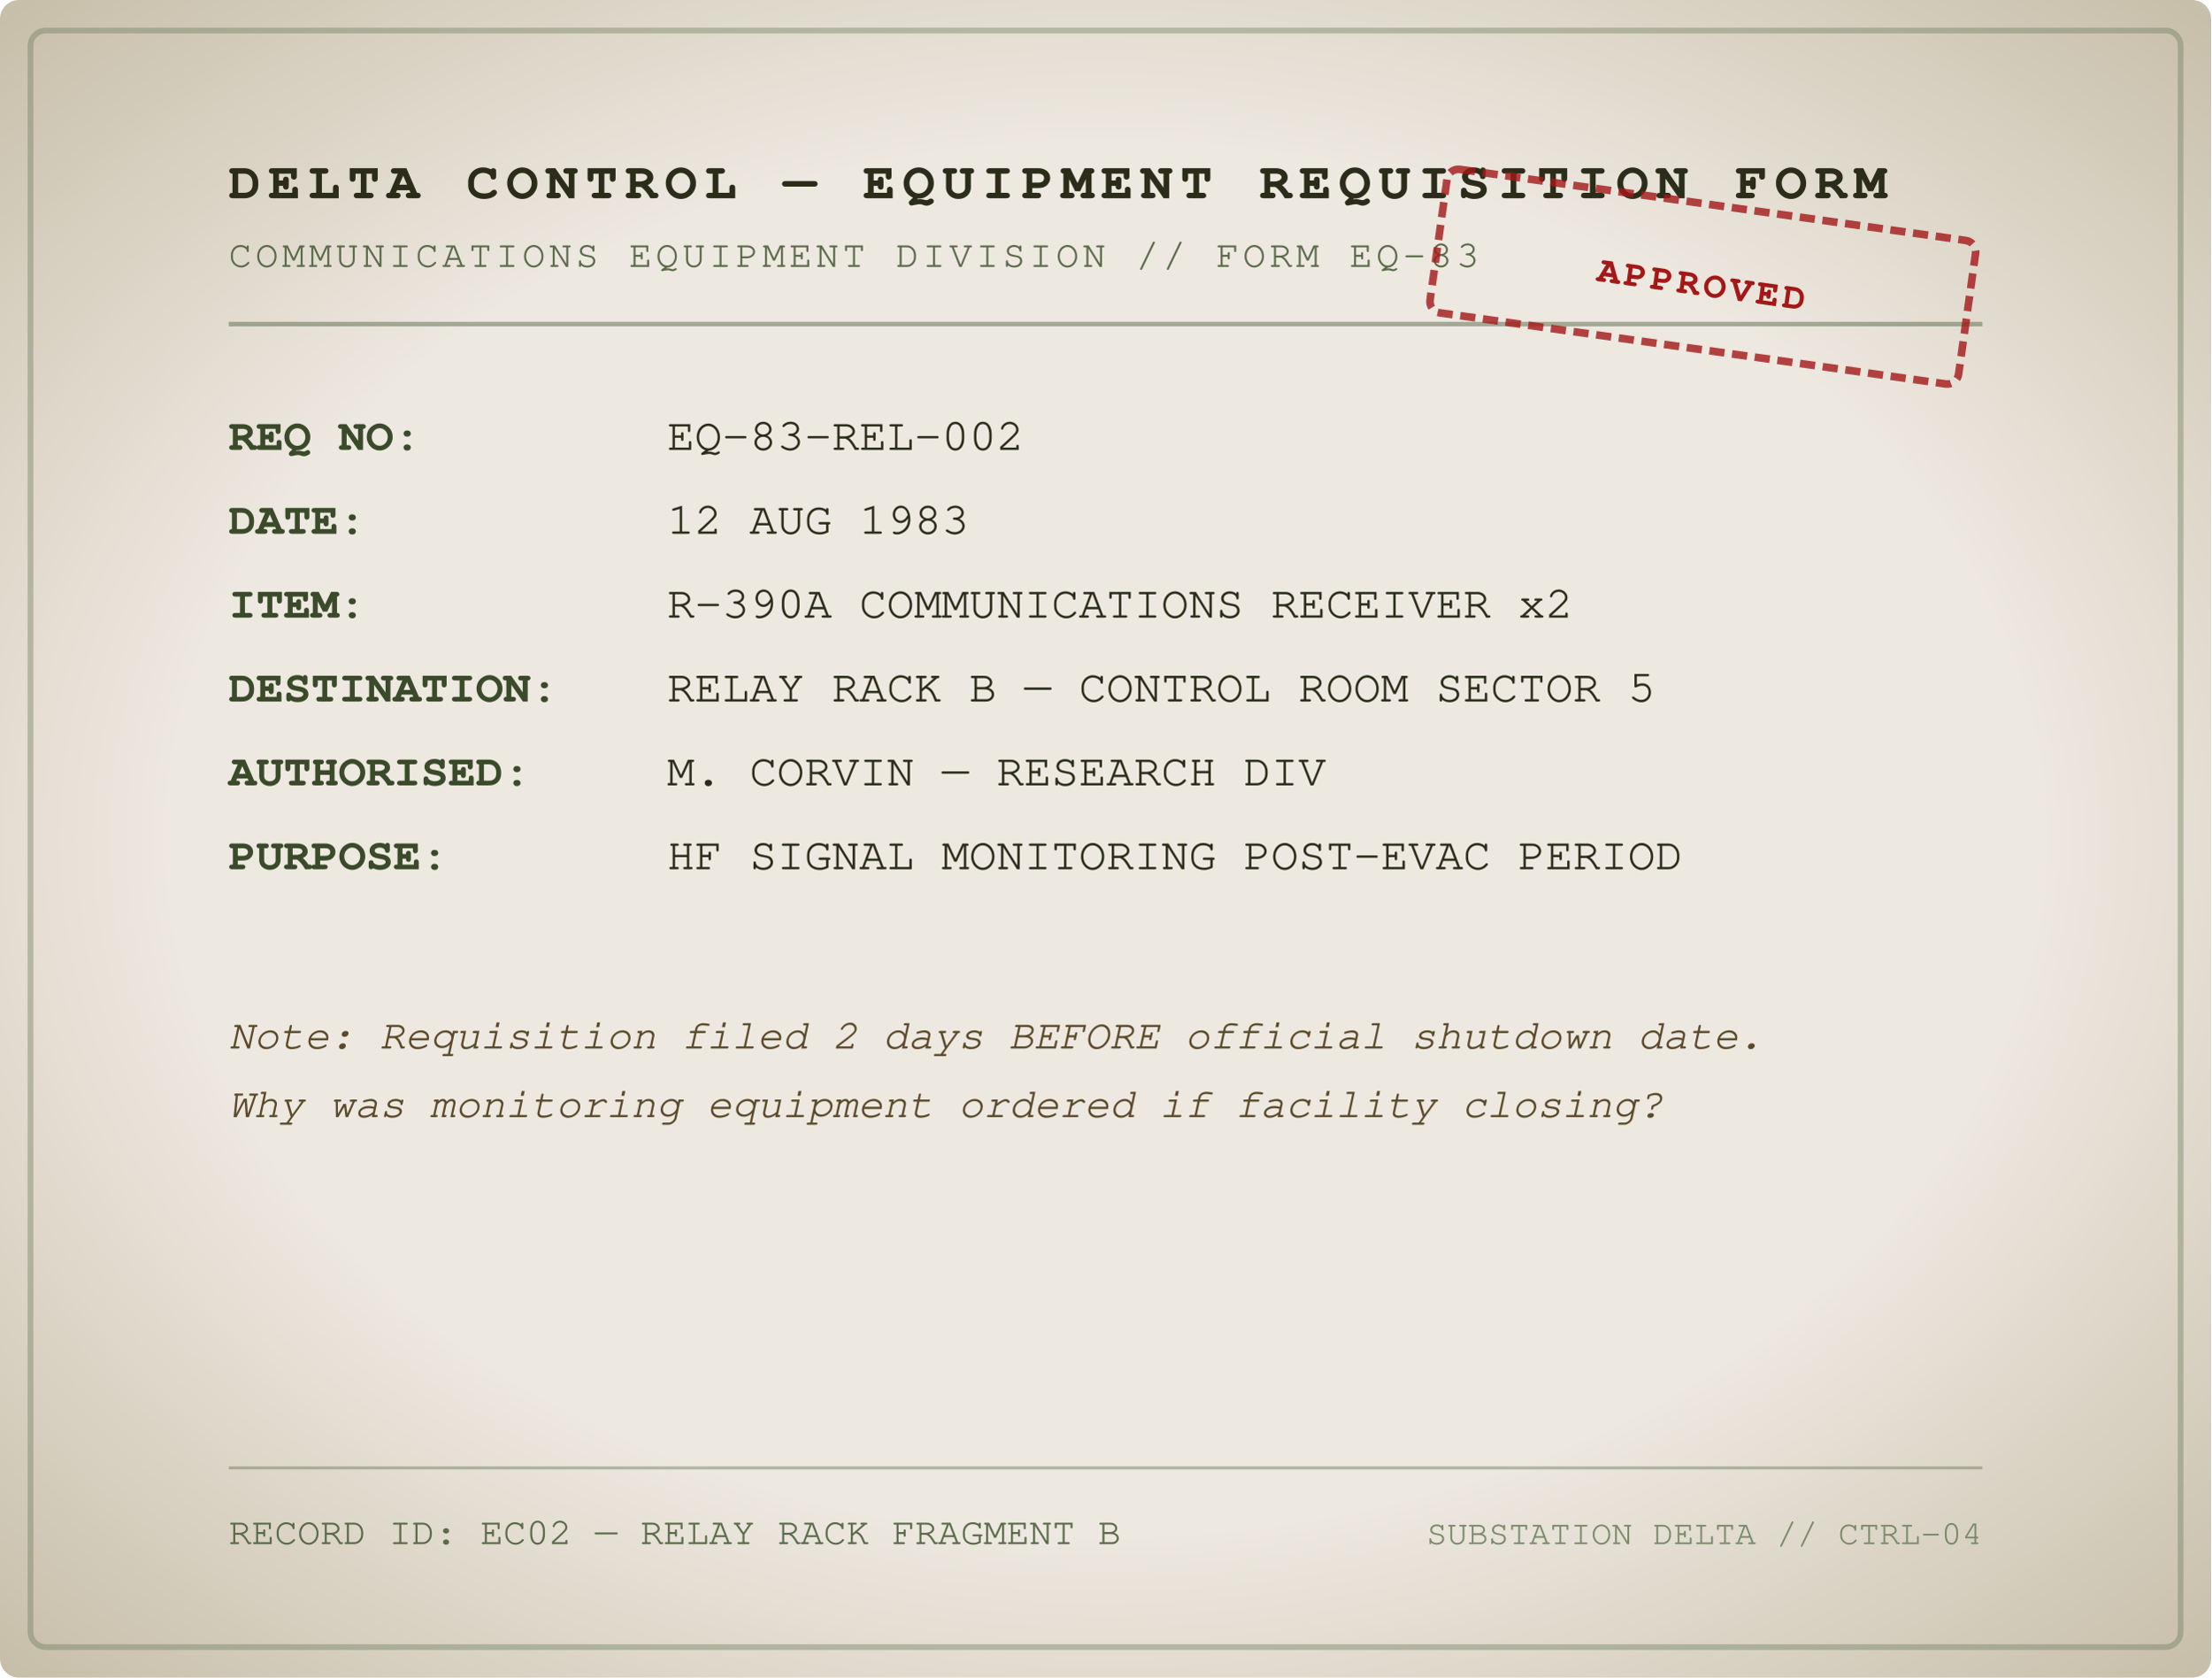
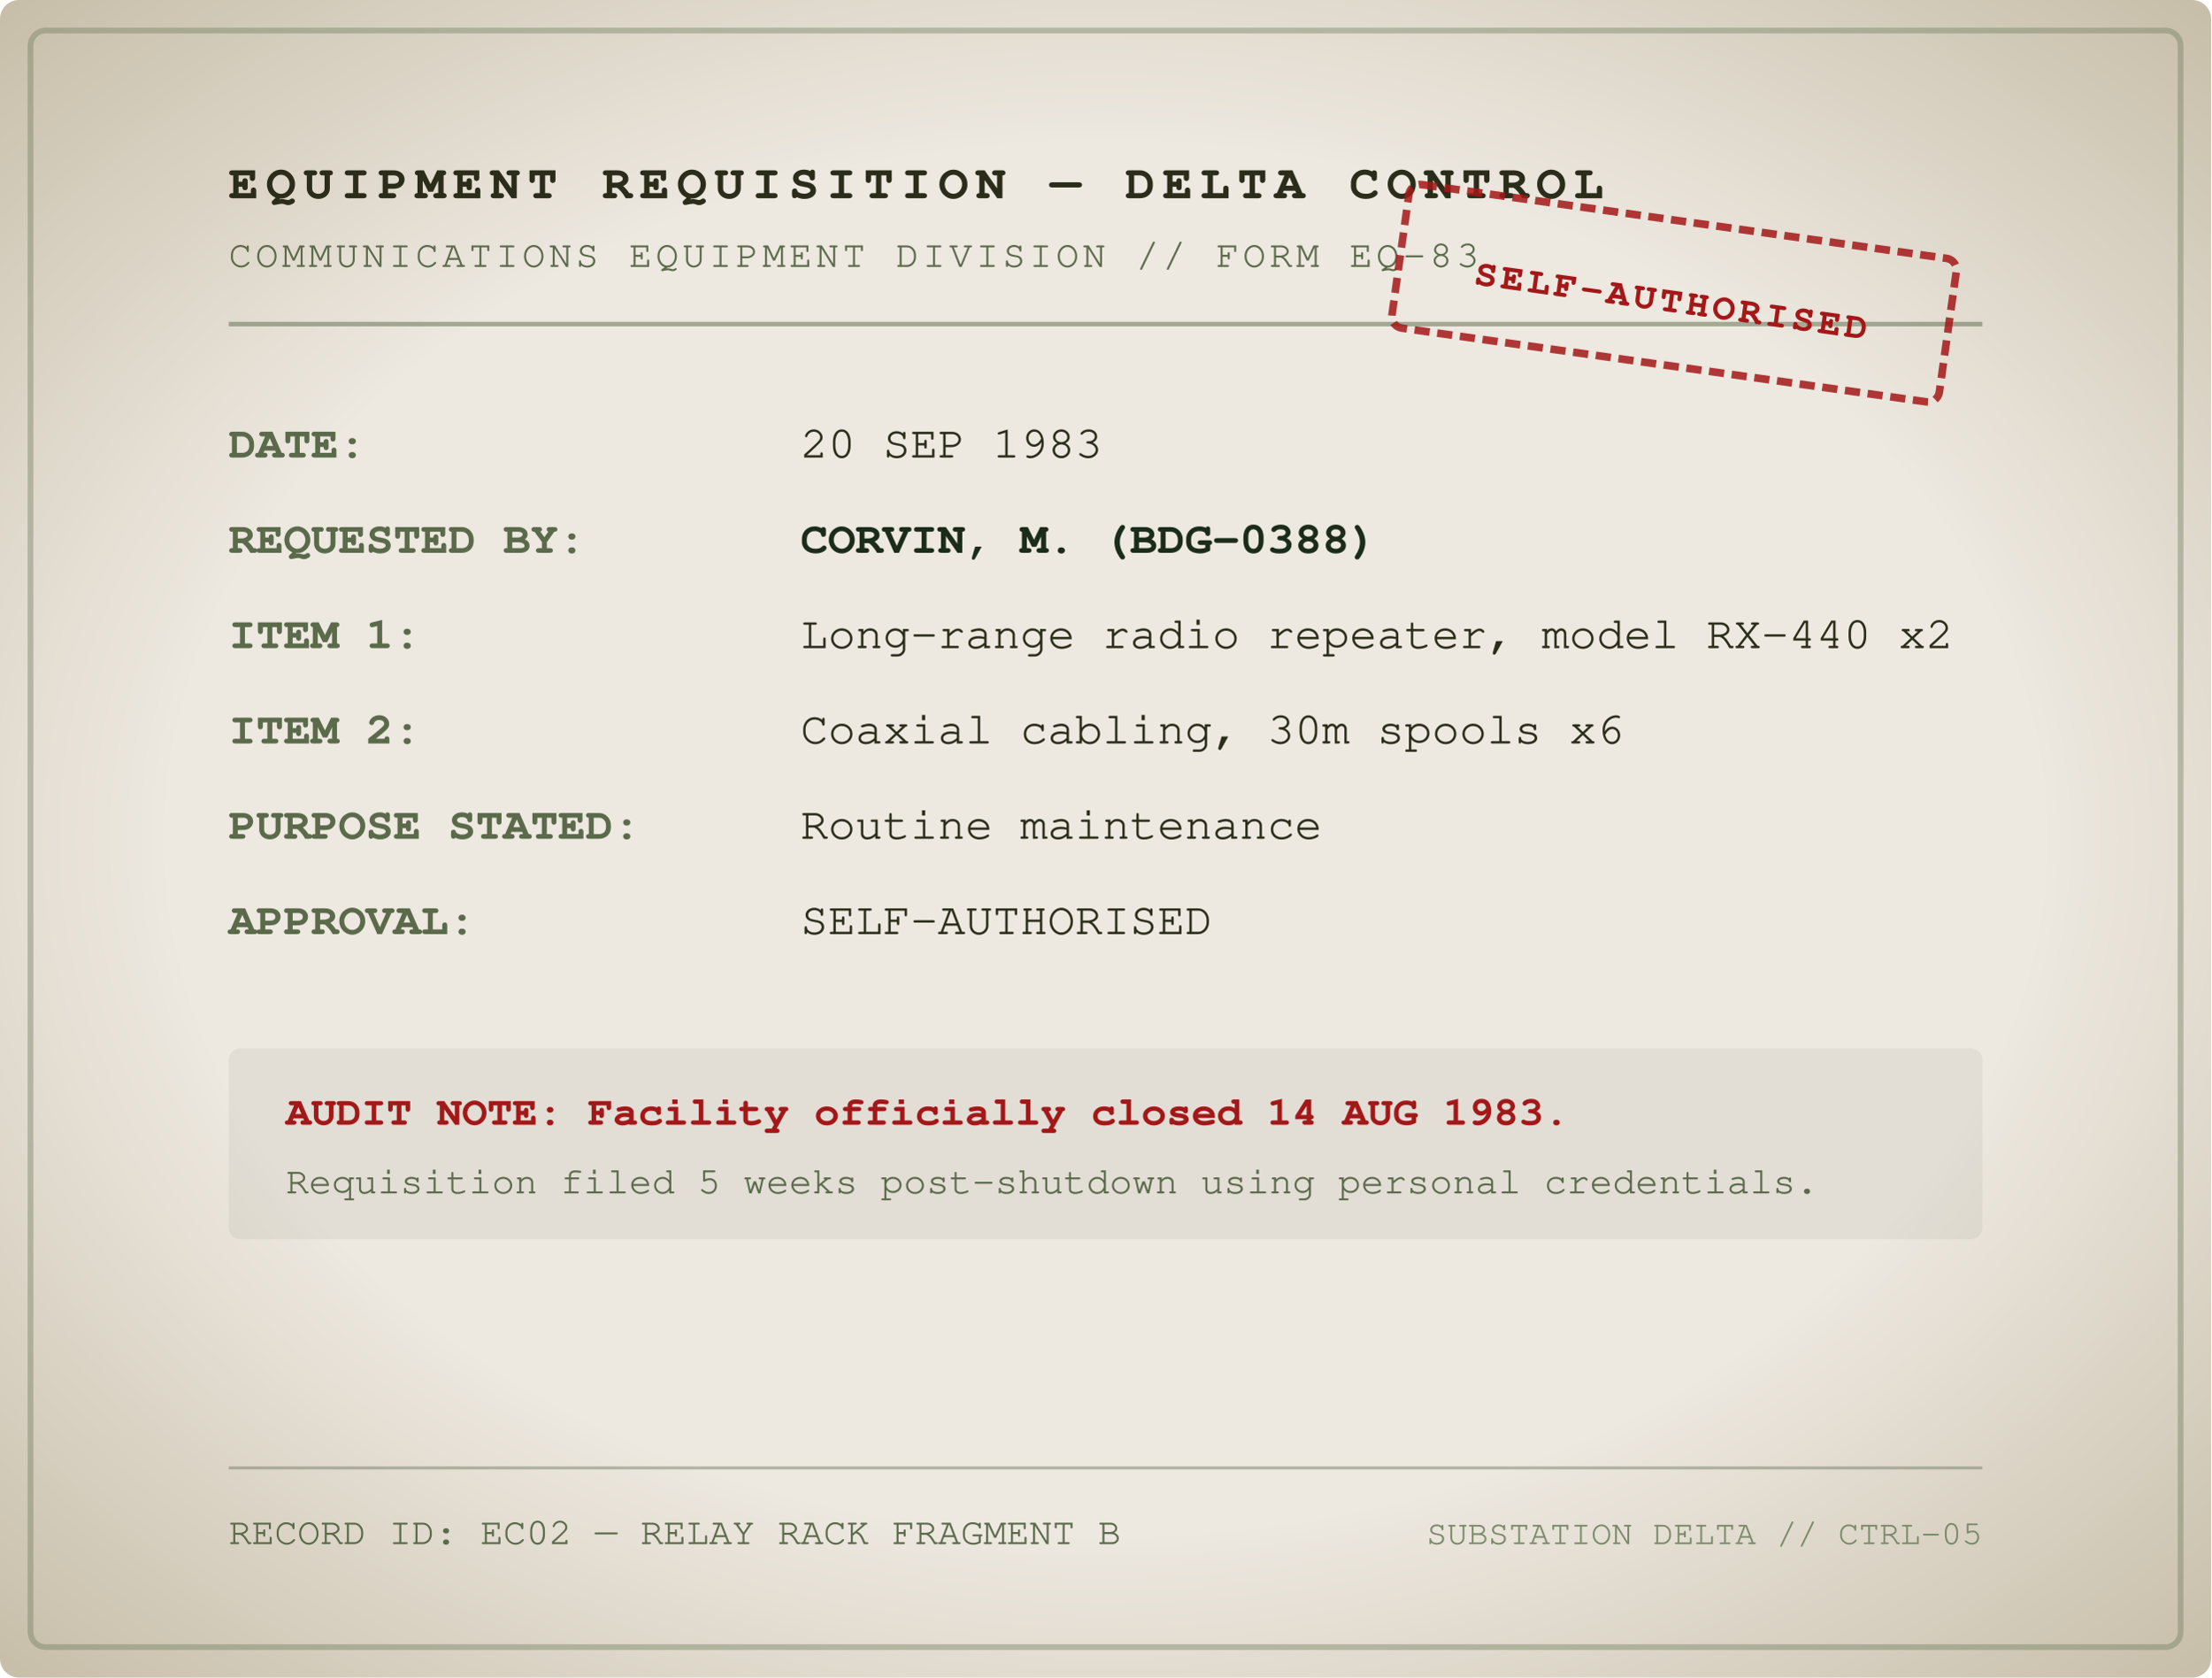
<svg xmlns="http://www.w3.org/2000/svg" viewBox="0 0 580 440" width="100%" height="100%">
  <defs>
    <radialGradient id="paperV" cx="50%" cy="50%" r="70%">
      <stop offset="60%" stop-color="#ede8e0" />
      <stop offset="100%" stop-color="#c8bfaa" />
    </radialGradient>
  </defs>
  <rect width="580" height="440" fill="url(#paperV)" rx="5" />
  <rect width="564" height="424" x="8" y="8" fill="none" stroke="#6a7a5a" stroke-width="1.5" opacity="0.4" rx="4" />
-   <text x="60" y="52" font-family="Courier, monospace" font-size="14" font-weight="bold" letter-spacing="2" fill="#2b2d1a">DELTA CONTROL — EQUIPMENT REQUISITION FORM</text>
+   <text x="60" y="52" font-family="Courier, monospace" font-size="13" font-weight="bold" letter-spacing="2" fill="#2b2d1a">EQUIPMENT REQUISITION — DELTA CONTROL</text>
  <text x="60" y="70" font-family="Courier, monospace" font-size="10" letter-spacing="1" fill="#5a6a4a">COMMUNICATIONS EQUIPMENT DIVISION // FORM EQ-83</text>
  <line x1="60" y1="85" x2="520" y2="85" stroke="#5a6a4a" stroke-width="1.2" opacity="0.5" />
-   <text x="60" y="118" font-family="Courier, monospace" font-size="12" font-weight="bold" fill="#3a4a2a">REQ NO:</text>
-   <text x="175" y="118" font-family="Courier, monospace" font-size="12" fill="#2b2d1a">EQ-83-REL-002</text>
-   <text x="60" y="140" font-family="Courier, monospace" font-size="12" font-weight="bold" fill="#3a4a2a">DATE:</text>
-   <text x="175" y="140" font-family="Courier, monospace" font-size="12" fill="#2b2d1a">12 AUG 1983</text>
-   <text x="60" y="162" font-family="Courier, monospace" font-size="12" font-weight="bold" fill="#3a4a2a">ITEM:</text>
-   <text x="175" y="162" font-family="Courier, monospace" font-size="12" fill="#2b2d1a">R-390A COMMUNICATIONS RECEIVER x2</text>
-   <text x="60" y="184" font-family="Courier, monospace" font-size="12" font-weight="bold" fill="#3a4a2a">DESTINATION:</text>
-   <text x="175" y="184" font-family="Courier, monospace" font-size="12" fill="#2b2d1a">RELAY RACK B — CONTROL ROOM SECTOR 5</text>
-   <text x="60" y="206" font-family="Courier, monospace" font-size="12" font-weight="bold" fill="#3a4a2a">AUTHORISED:</text>
-   <text x="175" y="206" font-family="Courier, monospace" font-size="12" fill="#2b2d1a">M. CORVIN — RESEARCH DIV</text>
-   <text x="60" y="228" font-family="Courier, monospace" font-size="12" font-weight="bold" fill="#3a4a2a">PURPOSE:</text>
-   <text x="175" y="228" font-family="Courier, monospace" font-size="12" fill="#2b2d1a">HF SIGNAL MONITORING POST-EVAC PERIOD</text>
-   <text x="60" y="275" font-family="Courier, monospace" font-size="11" fill="#5a4a2a" font-style="italic">Note: Requisition filed 2 days BEFORE official shutdown date.</text>
-   <text x="60" y="293" font-family="Courier, monospace" font-size="11" fill="#5a4a2a" font-style="italic">Why was monitoring equipment ordered if facility closing?</text>
-   <g transform="translate(380, 44) rotate(8)">
-     <rect x="0" y="0" width="140" height="38" fill="none" stroke="#a31818" stroke-width="2" stroke-dasharray="4 2" rx="3" opacity="0.8" />
-     <text x="70" y="24" font-family="Courier, monospace" font-size="10" font-weight="900" fill="#a31818" text-anchor="middle" letter-spacing="1">APPROVED</text>
+   <text x="60" y="120" font-family="Courier, monospace" font-size="12" font-weight="bold" fill="#5a6a4a">DATE:</text>
+   <text x="210" y="120" font-family="Courier, monospace" font-size="12" fill="#2b2d1a">20 SEP 1983</text>
+   <text x="60" y="145" font-family="Courier, monospace" font-size="12" font-weight="bold" fill="#5a6a4a">REQUESTED BY:</text>
+   <text x="210" y="145" font-family="Courier, monospace" font-size="12" font-weight="bold" fill="#1b2d1a">CORVIN, M. (BDG-0388)</text>
+   <text x="60" y="170" font-family="Courier, monospace" font-size="12" font-weight="bold" fill="#5a6a4a">ITEM 1:</text>
+   <text x="210" y="170" font-family="Courier, monospace" font-size="12" fill="#2b2d1a">Long-range radio repeater, model RX-440 x2</text>
+   <text x="60" y="195" font-family="Courier, monospace" font-size="12" font-weight="bold" fill="#5a6a4a">ITEM 2:</text>
+   <text x="210" y="195" font-family="Courier, monospace" font-size="12" fill="#2b2d1a">Coaxial cabling, 30m spools x6</text>
+   <text x="60" y="220" font-family="Courier, monospace" font-size="12" font-weight="bold" fill="#5a6a4a">PURPOSE STATED:</text>
+   <text x="210" y="220" font-family="Courier, monospace" font-size="12" fill="#2b2d1a">Routine maintenance</text>
+   <text x="60" y="245" font-family="Courier, monospace" font-size="12" font-weight="bold" fill="#5a6a4a">APPROVAL:</text>
+   <text x="210" y="245" font-family="Courier, monospace" font-size="12" fill="#2b2d1a">SELF-AUTHORISED</text>
+   <rect x="60" y="275" width="460" height="50" fill="#2b2d1a" opacity="0.06" rx="3" />
+   <text x="75" y="295" font-family="Courier, monospace" font-size="11" font-weight="bold" fill="#a31818">AUDIT NOTE: Facility officially closed 14 AUG 1983.</text>
+   <text x="75" y="313" font-family="Courier, monospace" font-size="10" fill="#5a6a4a">Requisition filed 5 weeks post-shutdown using personal credentials.</text>
+   <g transform="translate(370, 48) rotate(8)">
+     <rect x="0" y="0" width="145" height="38" fill="none" stroke="#a31818" stroke-width="2" stroke-dasharray="4 2" rx="3" opacity="0.85" />
+     <text x="72" y="24" font-family="Courier, monospace" font-size="10" font-weight="900" fill="#a31818" text-anchor="middle" letter-spacing="1">SELF-AUTHORISED</text>
  </g>
  <line x1="60" y1="385" x2="520" y2="385" stroke="#5a6a4a" stroke-width="0.8" opacity="0.4" />
  <text x="60" y="405" font-family="Courier, monospace" font-size="10" fill="#5a6a4a">RECORD ID: EC02 — RELAY RACK FRAGMENT B</text>
-   <text x="520" y="405" font-family="Courier, monospace" font-size="9" fill="#7a8a6a" text-anchor="end">SUBSTATION DELTA // CTRL-04</text>
+   <text x="520" y="405" font-family="Courier, monospace" font-size="9" fill="#7a8a6a" text-anchor="end">SUBSTATION DELTA // CTRL-05</text>
</svg>
